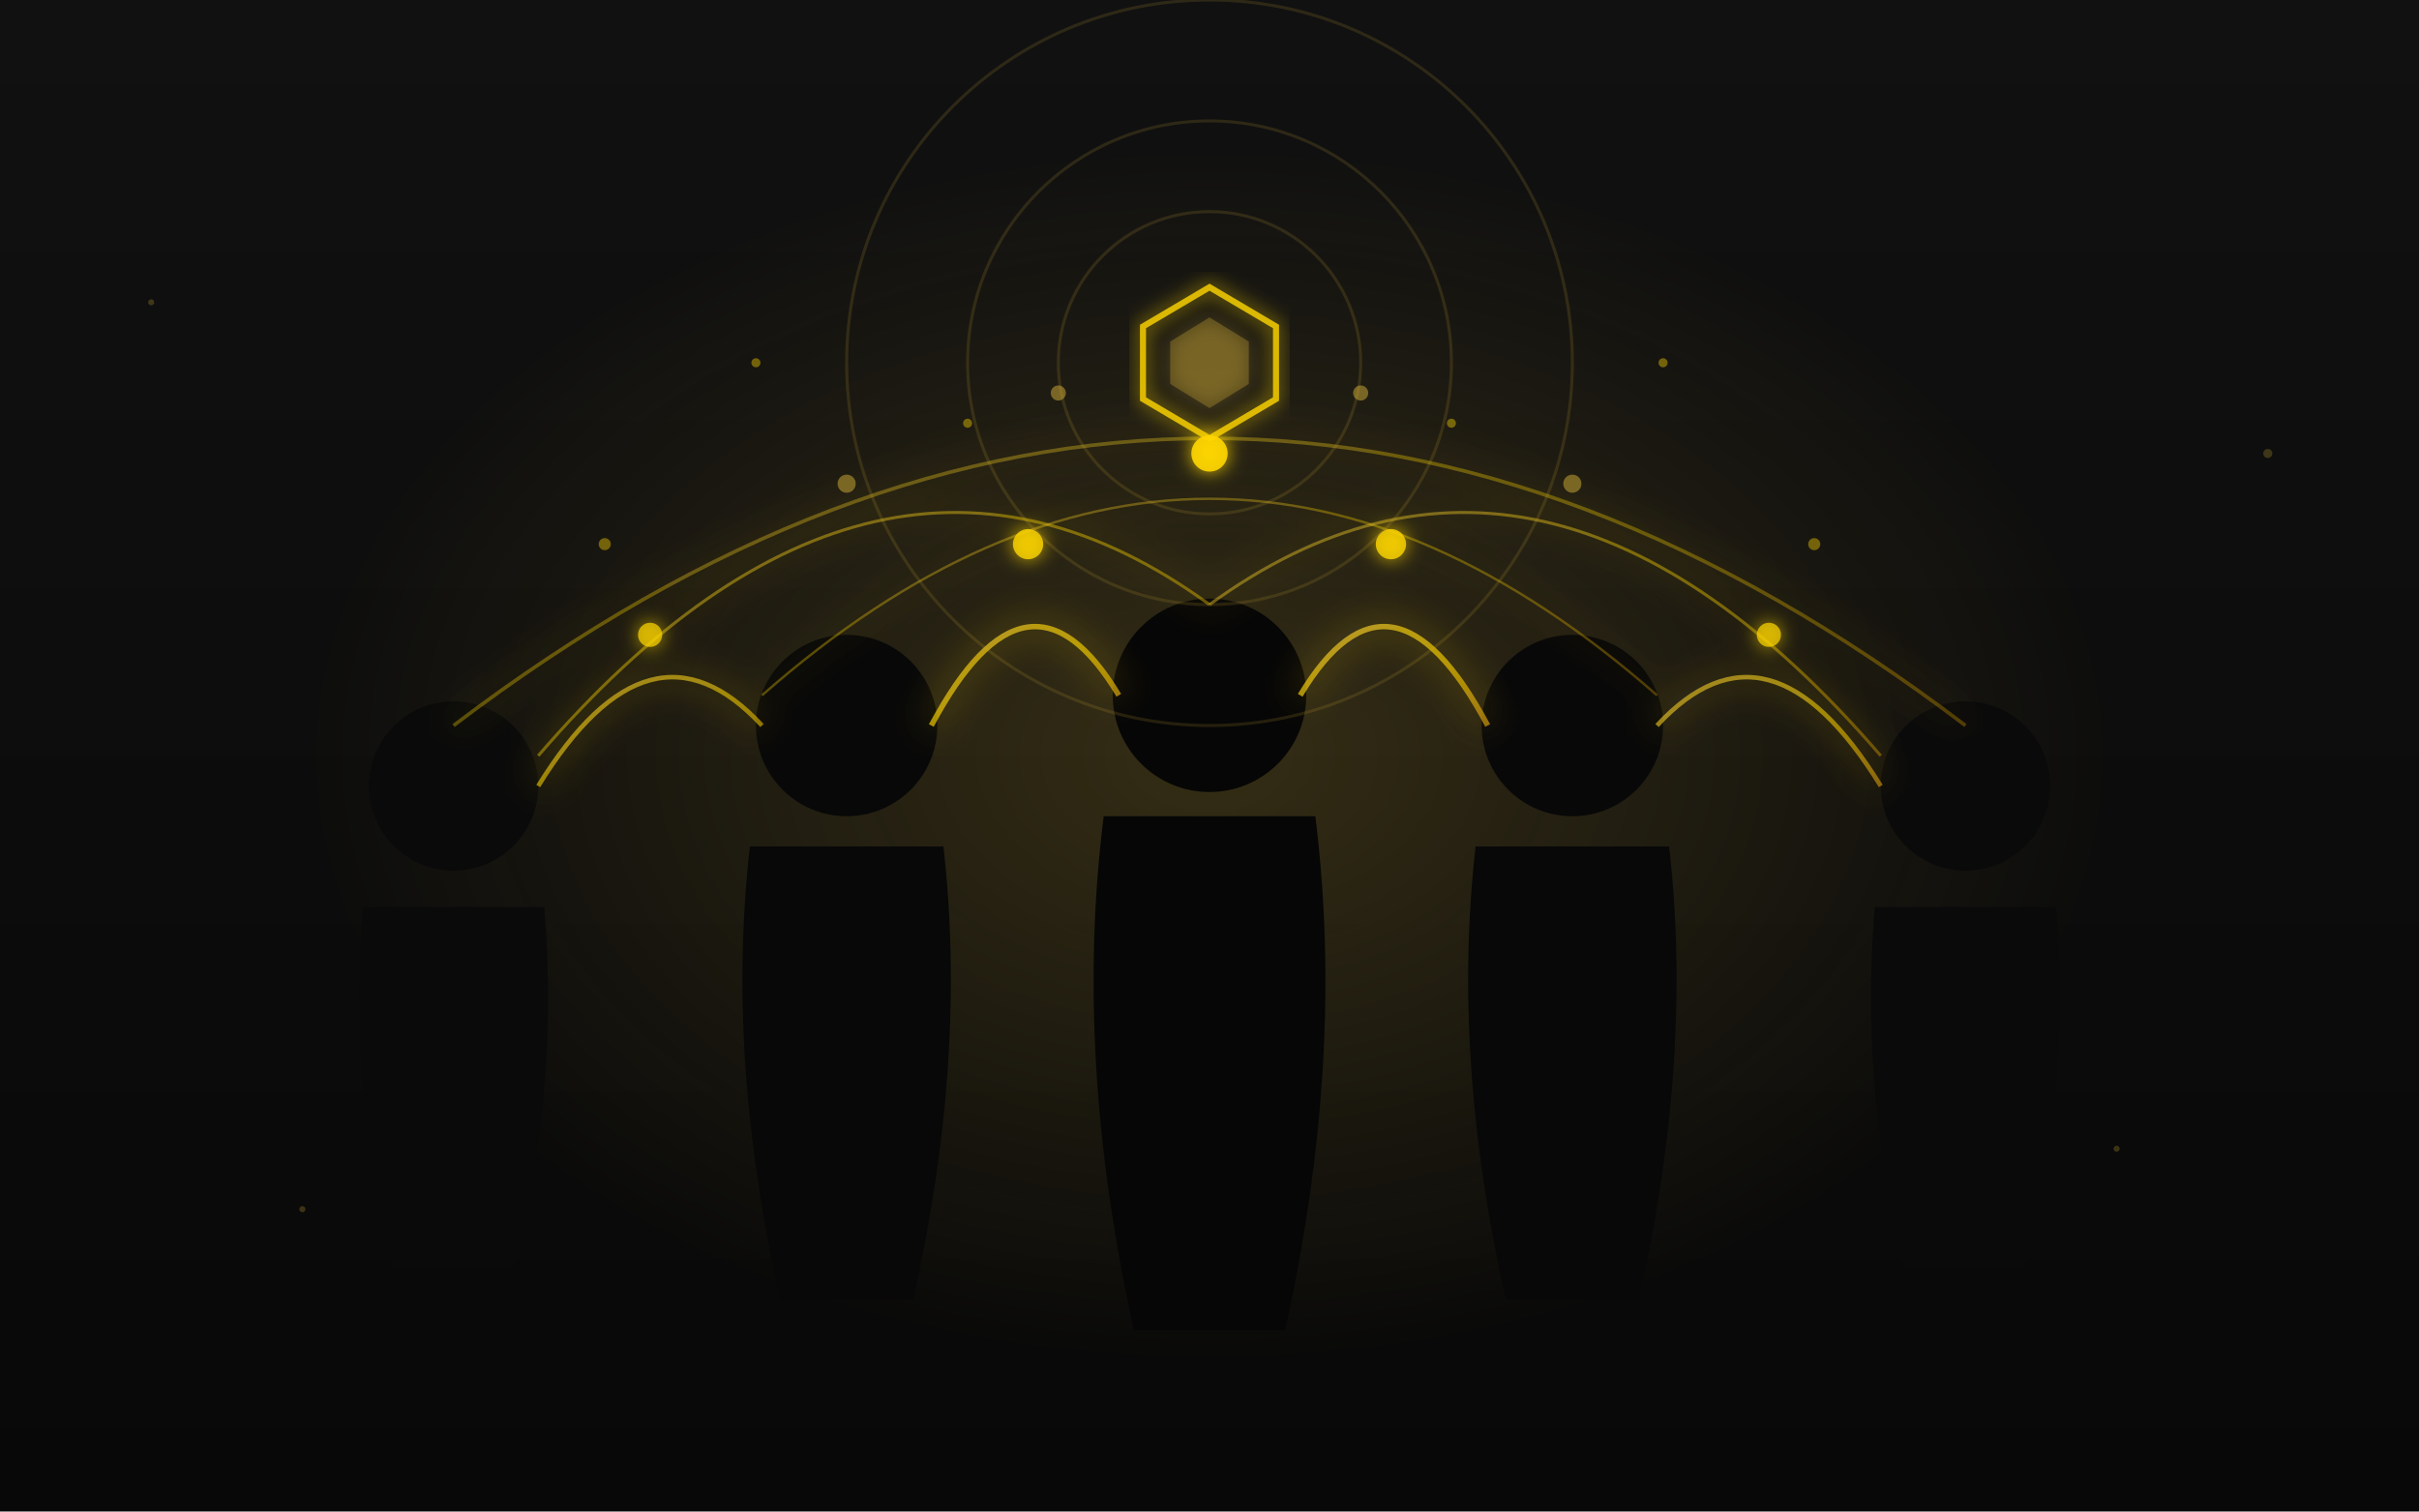
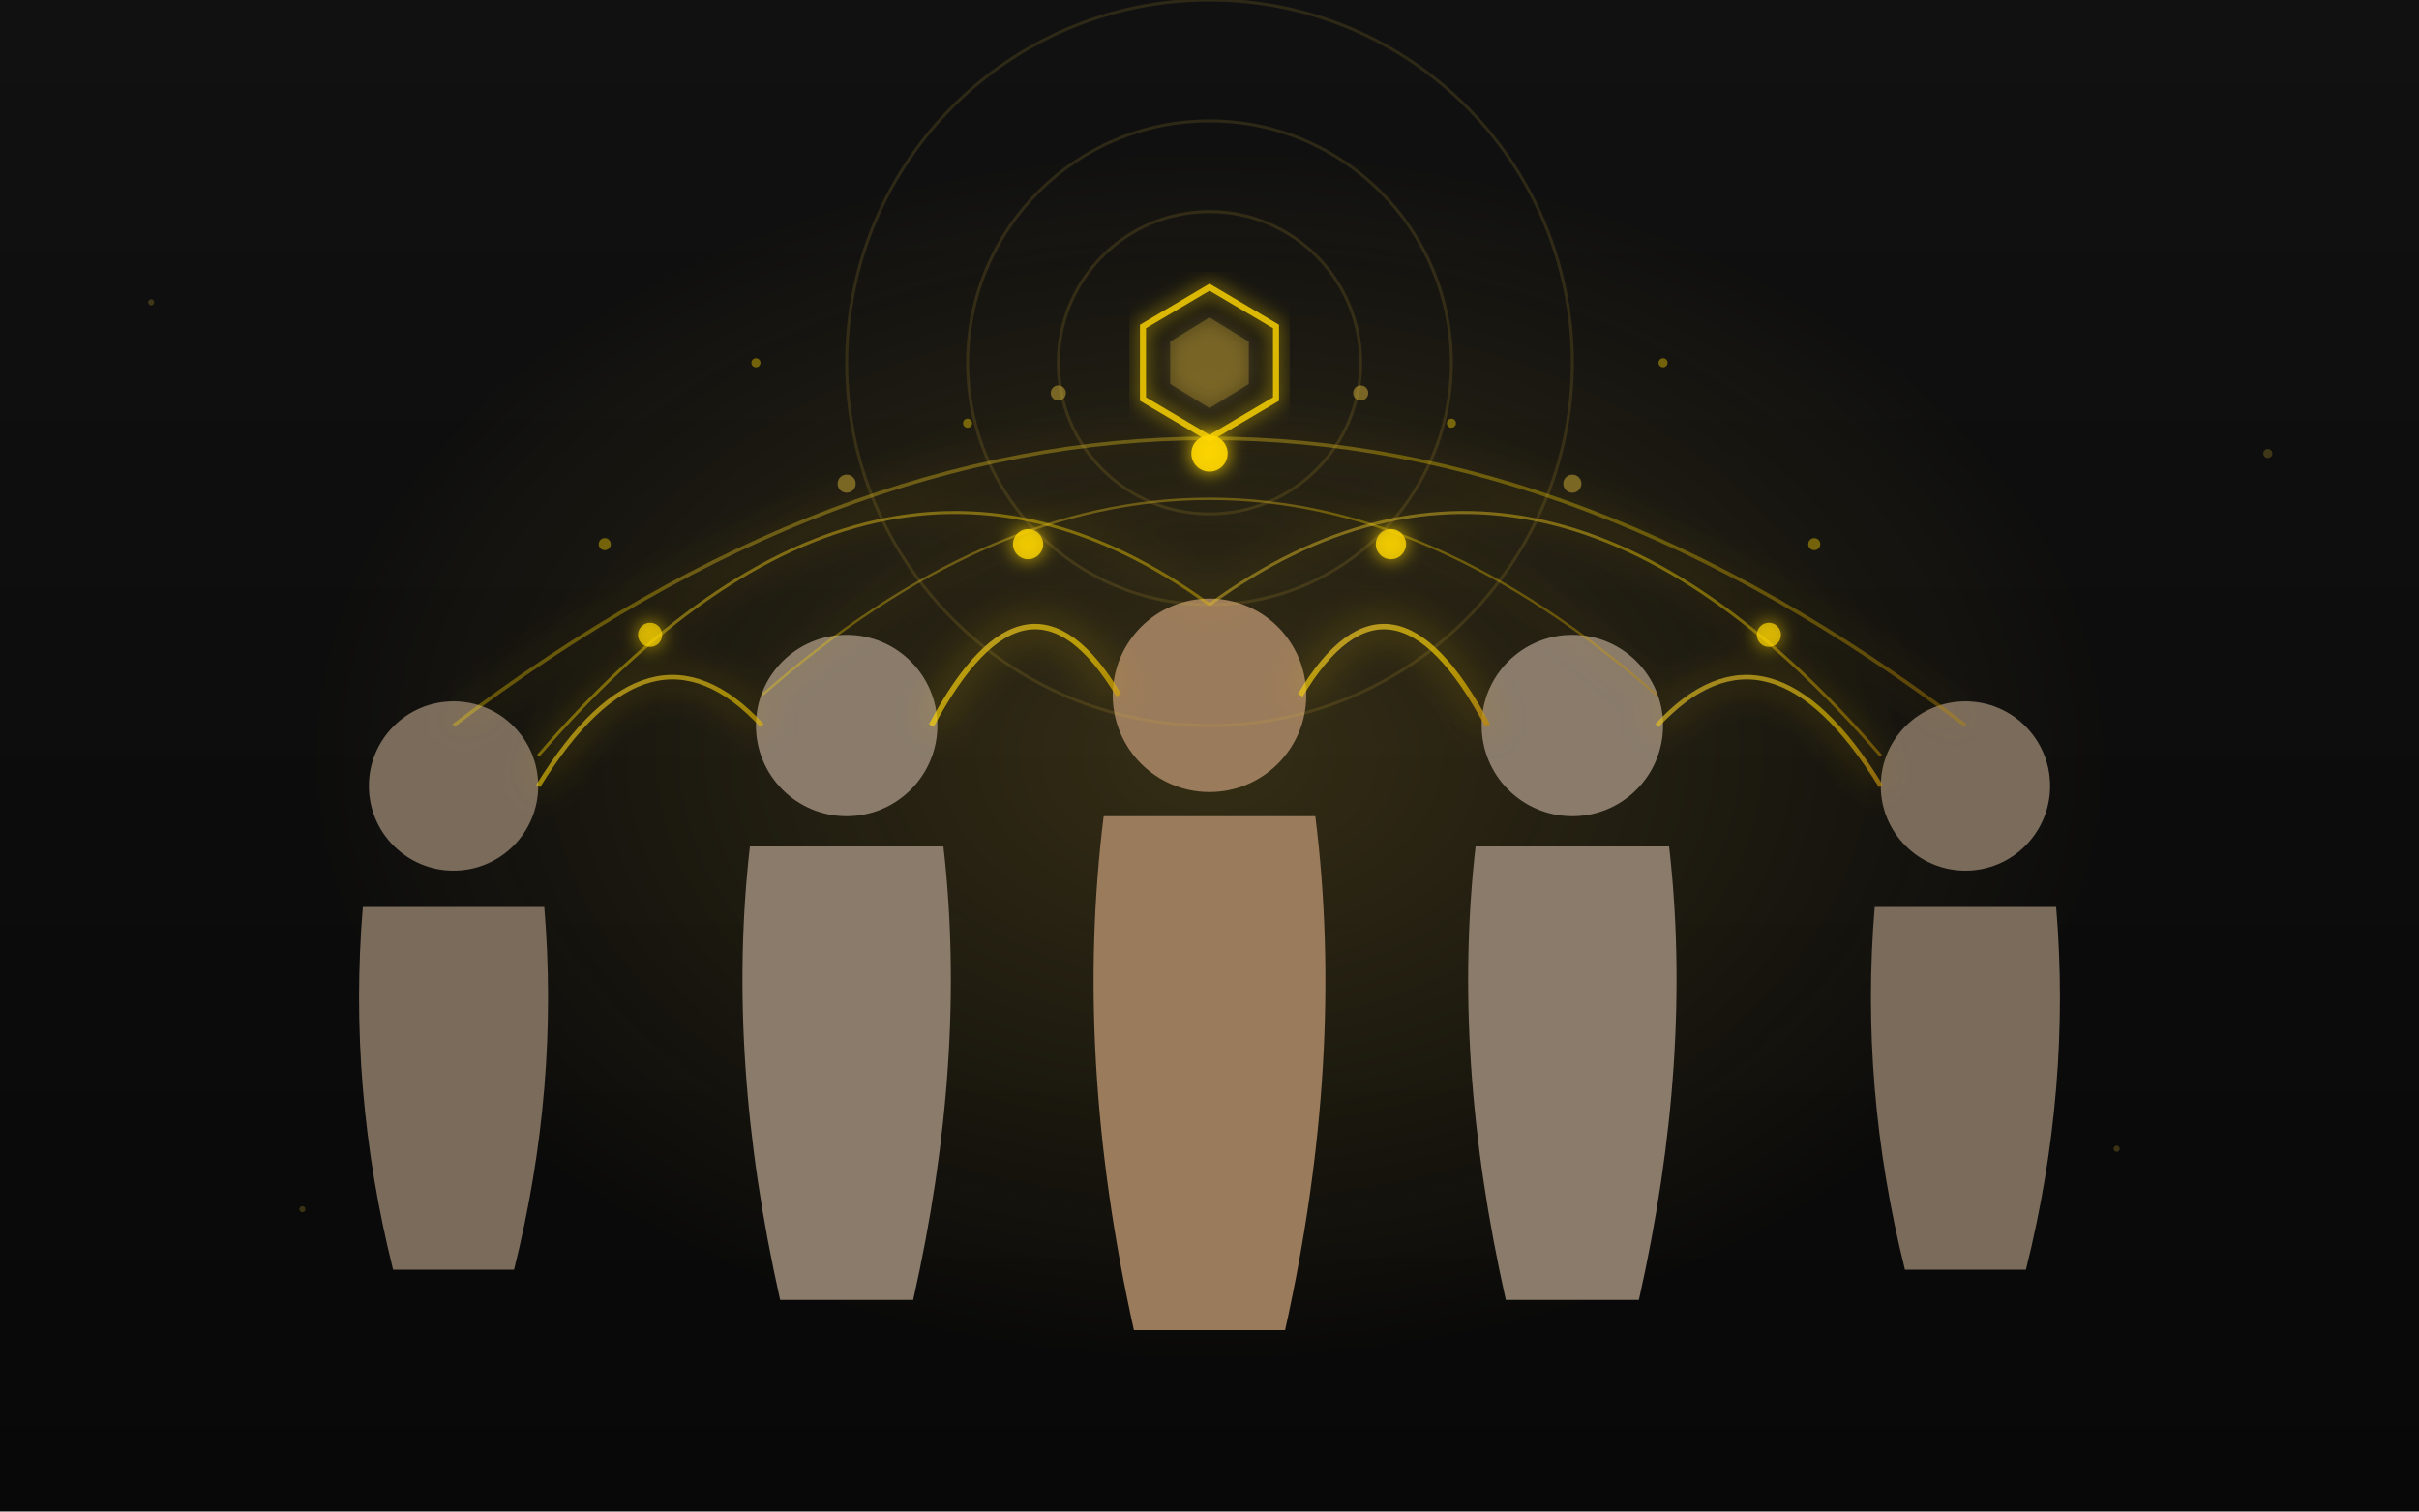
<svg xmlns="http://www.w3.org/2000/svg" viewBox="0 0 800 500">
  <defs>
    <linearGradient id="goldGlow8" x1="0%" y1="0%" x2="100%" y2="100%">
      <stop offset="0%" style="stop-color:#D4AF37;stop-opacity:1" />
      <stop offset="50%" style="stop-color:#FFD700;stop-opacity:0.8" />
      <stop offset="100%" style="stop-color:#B8860B;stop-opacity:1" />
    </linearGradient>
    <linearGradient id="bgGrad8" x1="0%" y1="0%" x2="0%" y2="100%">
      <stop offset="0%" style="stop-color:#111111" />
      <stop offset="100%" style="stop-color:#080808" />
    </linearGradient>
    <radialGradient id="centerGlow8" cx="50%" cy="50%" r="50%">
      <stop offset="0%" style="stop-color:#D4AF37;stop-opacity:0.2" />
      <stop offset="100%" style="stop-color:#D4AF37;stop-opacity:0" />
    </radialGradient>
    <filter id="glow8">
      <feGaussianBlur stdDeviation="3" result="coloredBlur" />
      <feMerge>
        <feMergeNode in="coloredBlur" />
        <feMergeNode in="SourceGraphic" />
      </feMerge>
    </filter>
    <filter id="softGlow8">
      <feGaussianBlur stdDeviation="6" result="coloredBlur" />
      <feMerge>
        <feMergeNode in="coloredBlur" />
        <feMergeNode in="SourceGraphic" />
      </feMerge>
    </filter>
  </defs>
  <rect width="800" height="500" fill="url(#bgGrad8)" />
  <ellipse cx="400" cy="250" rx="300" ry="200" fill="url(#centerGlow8)" />
-   <g fill="#0a0a0a">
+   <g fill="#7A6B5B">
    <circle cx="150" cy="260" r="28" />
    <path d="M 120 300 Q 115 360 130 420 L 170 420 Q 185 360 180 300 Z" />
  </g>
-   <g fill="#080808">
+   <g fill="#8A7B6B">
    <circle cx="280" cy="240" r="30" />
    <path d="M 248 280 Q 240 350 258 430 L 302 430 Q 320 350 312 280 Z" />
  </g>
-   <g fill="#060606">
+   <g fill="#9A7B5B">
    <circle cx="400" cy="230" r="32" />
    <path d="M 365 270 Q 355 350 375 440 L 425 440 Q 445 350 435 270 Z" />
  </g>
-   <g fill="#080808">
+   <g fill="#8A7B6B">
    <circle cx="520" cy="240" r="30" />
    <path d="M 488 280 Q 480 350 498 430 L 542 430 Q 560 350 552 280 Z" />
  </g>
-   <g fill="#0a0a0a">
+   <g fill="#7A6B5B">
    <circle cx="650" cy="260" r="28" />
    <path d="M 620 300 Q 615 360 630 420 L 670 420 Q 685 360 680 300 Z" />
  </g>
  <g stroke="url(#goldGlow8)" fill="none" filter="url(#softGlow8)">
    <path d="M 178 260 Q 215 200 252 240" stroke-width="1.5" opacity="0.7" />
    <path d="M 308 240 Q 340 180 370 230" stroke-width="1.8" opacity="0.8" />
    <path d="M 430 230 Q 460 180 492 240" stroke-width="1.8" opacity="0.8" />
    <path d="M 548 240 Q 585 200 622 260" stroke-width="1.5" opacity="0.7" />
    <path d="M 178 250 Q 290 120 400 200" stroke-width="1" opacity="0.5" />
    <path d="M 400 200 Q 510 120 622 250" stroke-width="1" opacity="0.5" />
    <path d="M 252 230 Q 400 100 548 230" stroke-width="0.8" opacity="0.4" />
    <path d="M 150 240 Q 400 50 650 240" stroke-width="1.2" opacity="0.4" />
  </g>
  <g fill="#FFD700" filter="url(#glow8)">
    <circle cx="215" cy="210" r="4" opacity="0.7" />
    <circle cx="340" cy="180" r="5" opacity="0.8" />
    <circle cx="400" cy="150" r="6" opacity="0.9" />
    <circle cx="460" cy="180" r="5" opacity="0.8" />
    <circle cx="585" cy="210" r="4" opacity="0.7" />
  </g>
  <g fill="#D4AF37" opacity="0.5">
    <circle cx="280" cy="160" r="3" />
    <circle cx="520" cy="160" r="3" />
    <circle cx="350" cy="130" r="2.5" />
    <circle cx="450" cy="130" r="2.5" />
  </g>
  <g filter="url(#glow8)" transform="translate(400, 120)">
    <polygon points="0,-25 22,-12 22,12 0,25 -22,12 -22,-12" fill="none" stroke="#FFD700" stroke-width="2" opacity="0.8" />
    <polygon points="0,-15 13,-7 13,7 0,15 -13,7 -13,-7" fill="#D4AF37" opacity="0.3" />
  </g>
  <g stroke="#D4AF37" fill="none" opacity="0.15">
    <circle cx="400" cy="120" r="50" />
    <circle cx="400" cy="120" r="80" />
    <circle cx="400" cy="120" r="120" />
  </g>
  <g fill="#FFD700" opacity="0.4">
    <circle cx="200" cy="180" r="2" />
    <circle cx="320" cy="140" r="1.5" />
    <circle cx="480" cy="140" r="1.5" />
    <circle cx="600" cy="180" r="2" />
    <circle cx="250" cy="120" r="1.5" />
    <circle cx="550" cy="120" r="1.5" />
  </g>
  <g fill="#D4AF37" opacity="0.25">
    <circle cx="50" cy="100" r="1" />
    <circle cx="750" cy="150" r="1.5" />
    <circle cx="100" cy="400" r="1" />
    <circle cx="700" cy="380" r="1" />
  </g>
</svg>
